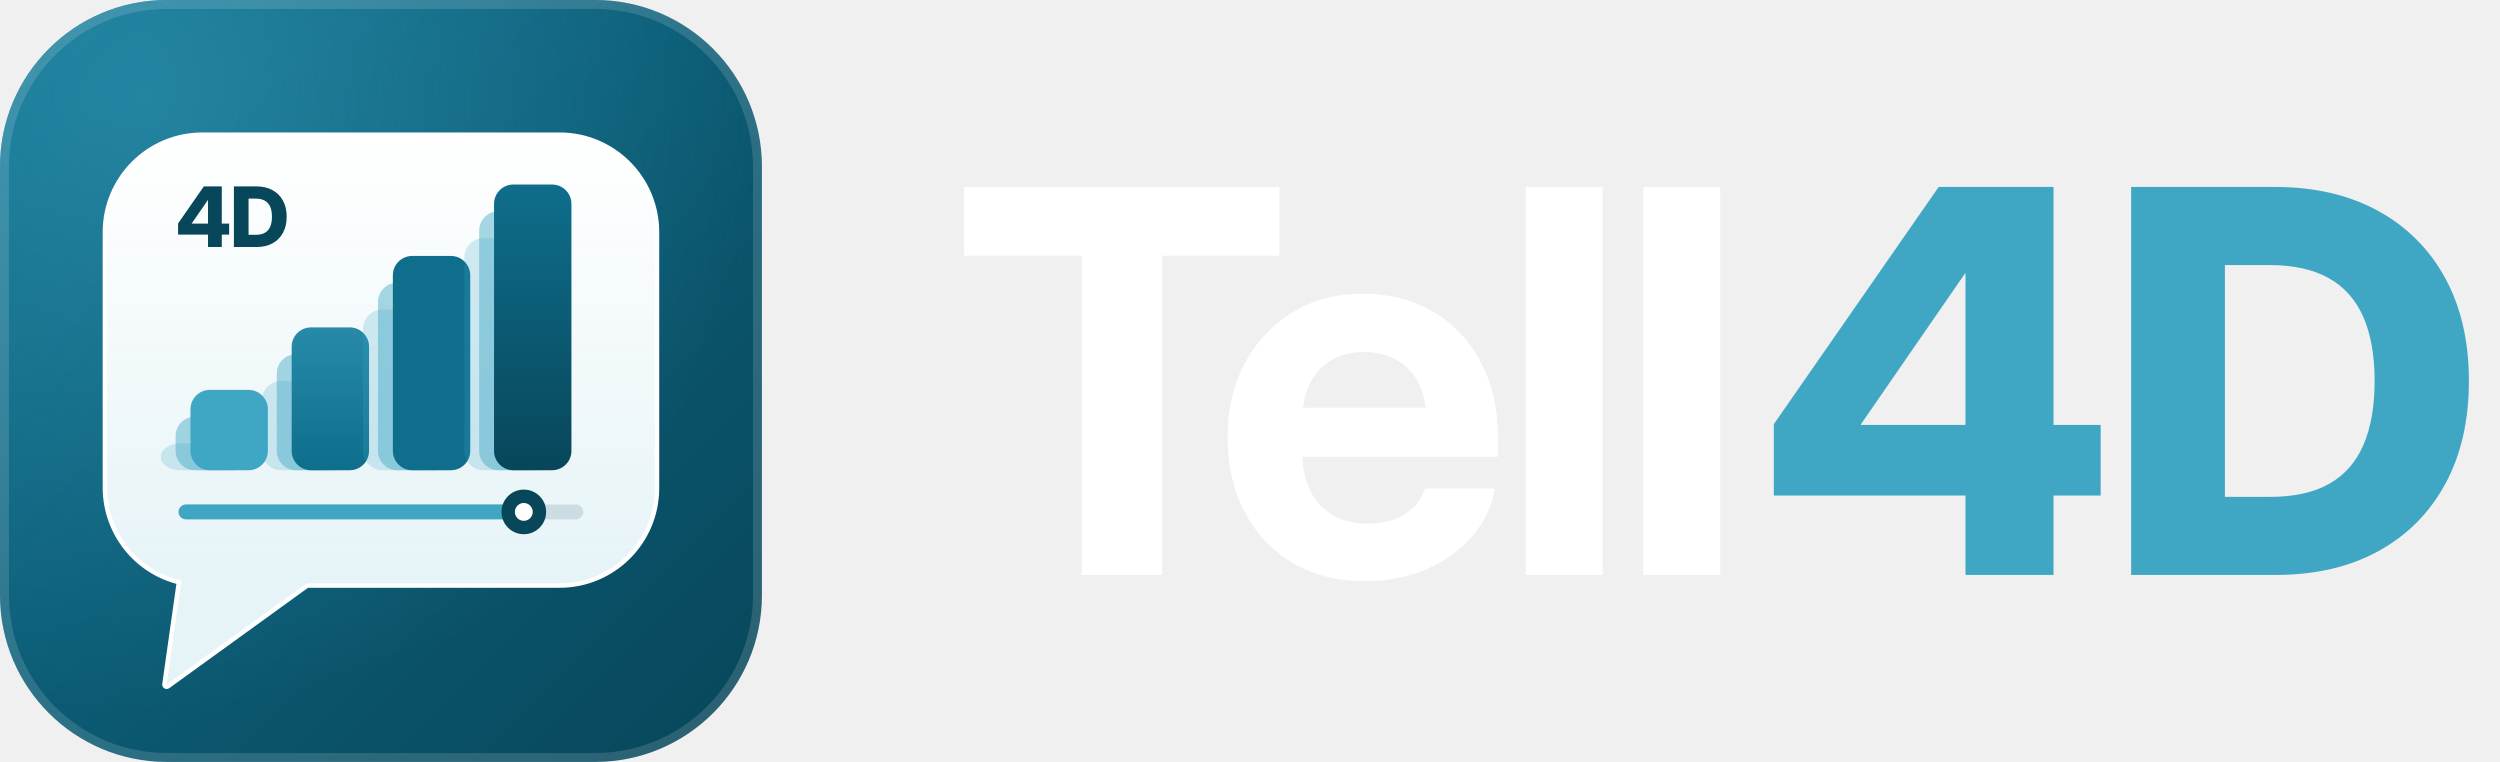
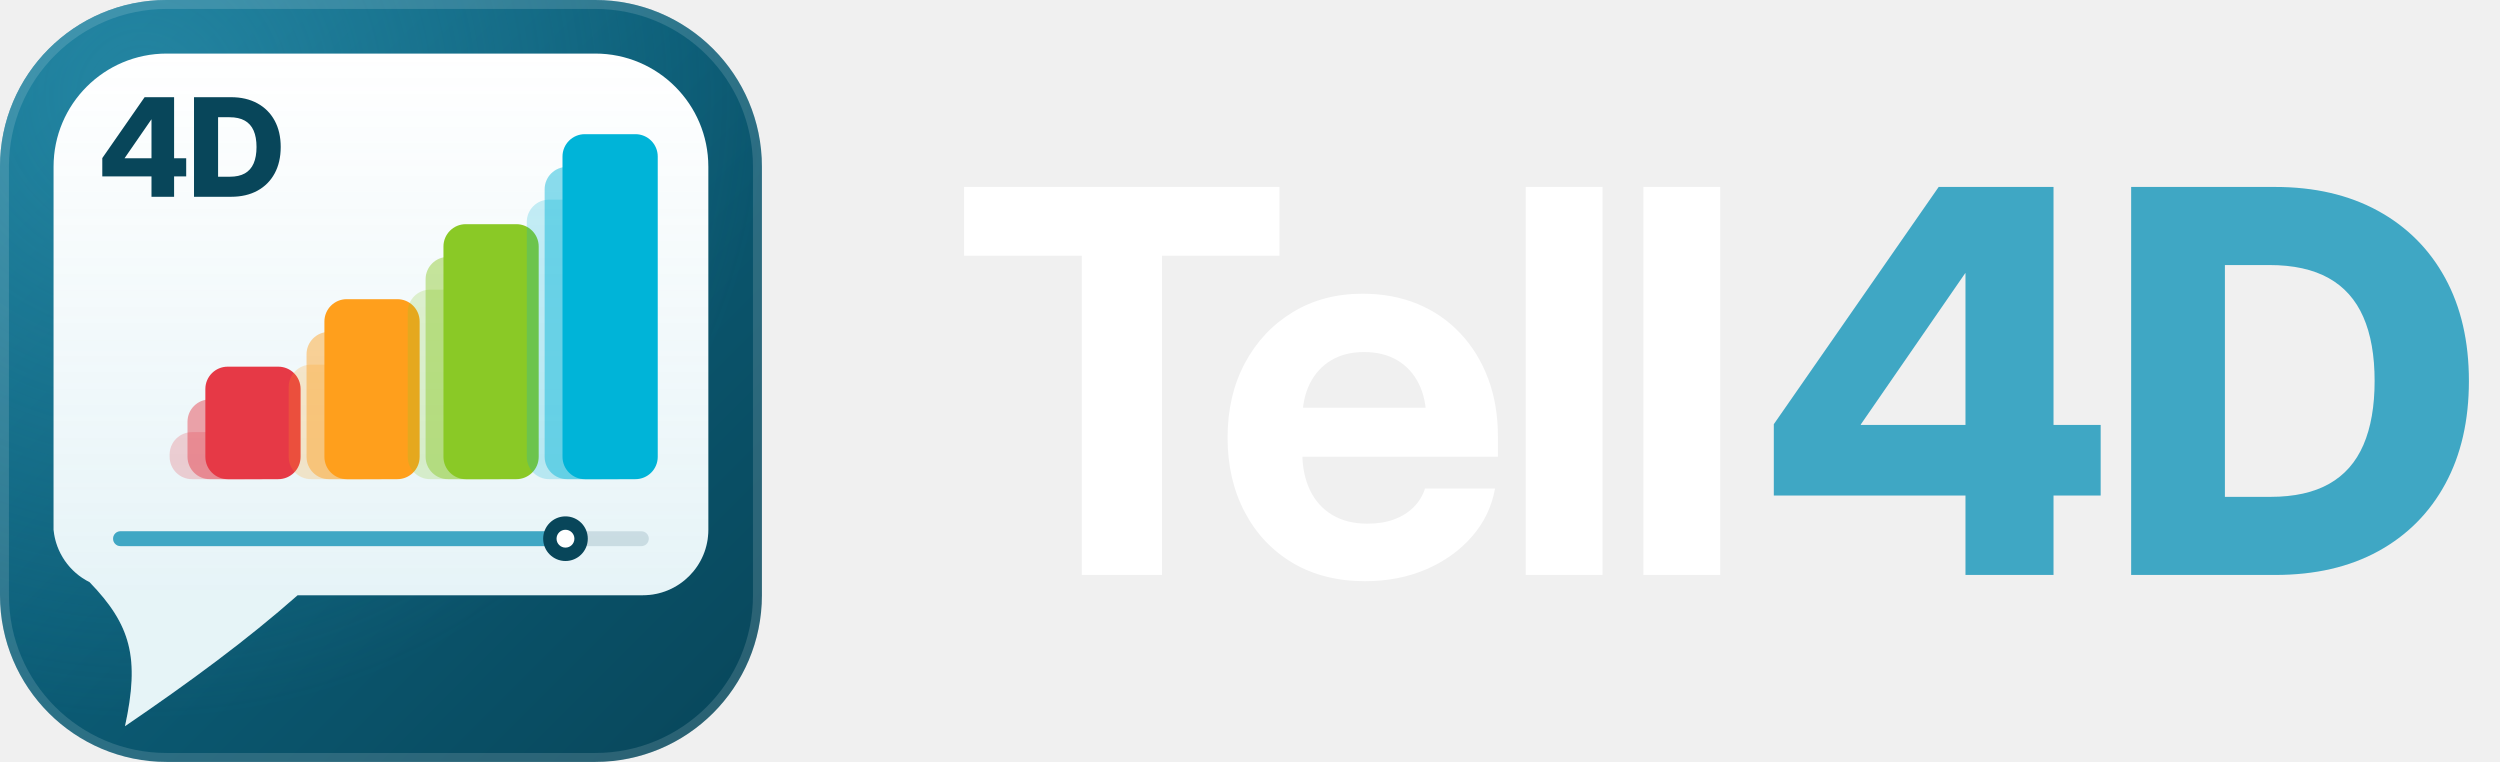
<svg xmlns="http://www.w3.org/2000/svg" viewBox="0 0 525 160" width="525" height="160">
  <defs>
    <linearGradient id="l-bg" x1="0" y1="0" x2="512" y2="512" gradientUnits="userSpaceOnUse">
      <stop offset="0" stop-color="#0E6E8C" />
      <stop offset="1" stop-color="#08465A" />
    </linearGradient>
    <radialGradient id="l-glow" cx="96" cy="64" r="420" gradientUnits="userSpaceOnUse">
      <stop offset="0" stop-color="#3FA7C4" stop-opacity="0.45" />
      <stop offset="1" stop-color="#3FA7C4" stop-opacity="0" />
    </radialGradient>
-     <linearGradient id="l-tint" x1="0" y1="92" x2="0" y2="392" gradientUnits="userSpaceOnUse">
+     <linearGradient id="l-tint" x1="0" y1="36" x2="0" y2="400" gradientUnits="userSpaceOnUse">
      <stop offset="0" stop-color="#3FA7C4" stop-opacity="0" />
      <stop offset="1" stop-color="#3FA7C4" stop-opacity="0.13" />
-     </linearGradient>
-     <linearGradient id="l-lm" x1="0" y1="124" x2="0" y2="316" gradientUnits="userSpaceOnUse">
-       <stop offset="0" stop-color="#3FA7C4" />
-       <stop offset="1" stop-color="#0E6E8C" />
-     </linearGradient>
-     <linearGradient id="l-pb" x1="0" y1="124" x2="0" y2="316" gradientUnits="userSpaceOnUse">
-       <stop offset="0" stop-color="#0E6E8C" />
-       <stop offset="1" stop-color="#08465A" />
    </linearGradient>
  </defs>
  <g transform="scale(0.3125)">
    <rect width="512" height="512" rx="112" fill="url(#l-bg)" />
    <rect width="512" height="512" rx="112" fill="url(#l-glow)" />
    <rect x="3" y="3" width="506" height="506" rx="109" fill="none" stroke="#FFFFFF" stroke-opacity="0.14" stroke-width="6" />
-     <path d="M136 92 H376 A64 64 0 0 1 440 156 V328 A64 64 0 0 1 376 392 H206 L112 460 L121.9 390.1 A64 64 0 0 1 72 328 V156 A64 64 0 0 1 136 92 Z" fill="#FFFFFF" stroke="#FFFFFF" stroke-width="6" stroke-linejoin="round" />
-     <path d="M136 92 H376 A64 64 0 0 1 440 156 V328 A64 64 0 0 1 376 392 H206 L112 460 L121.9 390.1 A64 64 0 0 1 72 328 V156 A64 64 0 0 1 136 92 Z" fill="url(#l-tint)" />
-     <rect x="108" y="298" width="52" height="18" rx="13" fill="#3FA7C4" fill-opacity="0.22" />
-     <rect x="118" y="280" width="52" height="36" rx="13" fill="#3FA7C4" fill-opacity="0.45" />
-     <rect x="128" y="262" width="52" height="54" rx="13" fill="#3FA7C4" />
-     <rect x="176" y="256" width="52" height="60" rx="13" fill="#3FA7C4" fill-opacity="0.22" />
-     <rect x="186" y="238" width="52" height="78" rx="13" fill="#3FA7C4" fill-opacity="0.45" />
-     <rect x="196" y="220" width="52" height="96" rx="13" fill="url(#l-lm)" />
-     <rect x="244" y="208" width="52" height="108" rx="13" fill="#3FA7C4" fill-opacity="0.22" />
-     <rect x="254" y="190" width="52" height="126" rx="13" fill="#3FA7C4" fill-opacity="0.45" />
-     <rect x="264" y="172" width="52" height="144" rx="13" fill="#0E6E8C" />
-     <rect x="312" y="160" width="52" height="156" rx="13" fill="#3FA7C4" fill-opacity="0.22" />
-     <rect x="322" y="142" width="52" height="174" rx="13" fill="#3FA7C4" fill-opacity="0.45" />
-     <rect x="332" y="124" width="52" height="192" rx="13" fill="url(#l-pb)" />
-     <rect x="120" y="339" width="272" height="10" rx="5" fill="#08465A" fill-opacity="0.14" />
-     <rect x="120" y="339" width="232" height="10" rx="5" fill="#3FA7C4" />
-     <circle cx="352" cy="344" r="15" fill="#08465A" />
-     <circle cx="352" cy="344" r="6" fill="#FFFFFF" />
-     <path d="M119.67 157.66V150.17L136.98 125.26H143.16V134.31H139.77L128.8 150.2V150.25H153.98V157.66ZM139.79 166V155.36V152.05V125.26H149.04V166ZM172.31 166H161.48V157.8H171.81Q175.56 157.8 177.98 156.43Q180.4 155.06 181.58 152.34Q182.75 149.62 182.75 145.63Q182.75 141.61 181.56 138.9Q180.37 136.2 177.92 134.83Q175.48 133.46 171.7 133.46H161.31V125.26H172.31Q178.51 125.26 183.09 127.76Q187.67 130.26 190.16 134.83Q192.65 139.39 192.65 145.63Q192.65 151.86 190.17 156.43Q187.7 161 183.15 163.5Q178.59 166 172.31 166ZM167.03 125.26V166H157.18V125.26Z" fill="#08465A" />
+     <path d="M112 36 H400 A76 76 0 0 1 476 112 V356 A44 44 0 0 1 432 400 H200 C166 430 128 458 84 488 C94 442 88 420 60.2 391.2 A44 44 0 0 1 36 356 V112 A76 76 0 0 1 112 36 Z" fill="#FFFFFF" />
+     <path d="M112 36 H400 A76 76 0 0 1 476 112 V356 A44 44 0 0 1 432 400 H200 C166 430 128 458 84 488 C94 442 88 420 60.2 391.2 A44 44 0 0 1 36 356 V112 A76 76 0 0 1 112 36 Z" fill="url(#l-tint)" />
+     <rect x="114" y="290.4" width="64" height="31.6" rx="15" fill="#E63946" fill-opacity="0.22" />
+     <rect x="126" y="268.4" width="64" height="53.6" rx="15" fill="#E63946" fill-opacity="0.45" />
+     <rect x="138" y="246.4" width="64" height="75.6" rx="15" fill="#E63946" />
+     <rect x="194" y="245.04" width="64" height="76.96" rx="15" fill="#FF9F1C" fill-opacity="0.22" />
+     <rect x="206" y="223.04" width="64" height="98.96" rx="15" fill="#FF9F1C" fill-opacity="0.45" />
+     <rect x="218" y="201.04" width="64" height="120.96" rx="15" fill="#FF9F1C" />
+     <rect x="274" y="194.64" width="64" height="127.36" rx="15" fill="#8AC926" fill-opacity="0.22" />
+     <rect x="286" y="172.64" width="64" height="149.36" rx="15" fill="#8AC926" fill-opacity="0.45" />
+     <rect x="298" y="150.64" width="64" height="171.36" rx="15" fill="#8AC926" />
+     <rect x="354" y="134.16" width="64" height="187.84" rx="15" fill="#00B4D8" fill-opacity="0.22" />
+     <rect x="366" y="112.16" width="64" height="209.84" rx="15" fill="#00B4D8" fill-opacity="0.45" />
+     <rect x="378" y="90.16" width="64" height="231.84" rx="15" fill="#00B4D8" />
+     <rect x="76" y="357" width="360" height="10" rx="5" fill="#08465A" fill-opacity="0.14" />
+     <rect x="76" y="357" width="304" height="10" rx="5" fill="#3FA7C4" />
+     <circle cx="380" cy="362" r="15" fill="#08465A" />
+     <circle cx="380" cy="362" r="6" fill="#FFFFFF" />
+     <path d="M68.74 118.54V106.23L97.18 65.31H107.33V80.18H101.76L83.74 106.28V106.37H125.12V118.54ZM101.8 132.24V114.77V109.33V65.31H116.99V132.24ZM155.22 132.24H137.43V118.76H154.41Q160.56 118.76 164.54 116.52Q168.51 114.27 170.45 109.8Q172.38 105.33 172.38 98.77Q172.38 92.17 170.42 87.72Q168.47 83.28 164.45 81.03Q160.43 78.78 154.23 78.78H137.16V65.31H155.22Q165.41 65.31 172.94 69.42Q180.46 73.53 184.55 81.03Q188.64 88.53 188.64 98.77Q188.64 109.02 184.57 116.52Q180.51 124.02 173.03 128.13Q165.55 132.24 155.22 132.24ZM146.55 65.31V132.24H130.37V65.31Z" fill="#08465A" />
  </g>
  <path d="M202.46 53.7V39.26H268.69V53.7H244.02V120.74H227.18V53.7ZM286.67 122.05Q277.92 122.05 271.44 118.2Q264.96 114.34 261.38 107.51Q257.79 100.67 257.79 91.92Q257.79 83.06 261.43 76.25Q265.07 69.45 271.47 65.56Q277.86 61.68 286.12 61.68Q292.52 61.68 297.72 63.84Q302.91 66 306.68 70.02Q310.46 74.04 312.51 79.51Q314.56 84.98 314.56 91.59V95.91H263.54V85.63H306.79L299.52 88.09Q299.52 83.72 297.93 80.55Q296.35 77.38 293.42 75.65Q290.5 73.93 286.45 73.93Q282.46 73.93 279.56 75.65Q276.66 77.38 275.07 80.55Q273.49 83.72 273.49 88.09V95.09Q273.49 99.58 275.1 102.94Q276.72 106.3 279.78 108.14Q282.84 109.97 287.16 109.97Q290.33 109.97 292.77 109.07Q295.2 108.16 296.87 106.5Q298.54 104.83 299.25 102.59H313.96Q312.92 108.33 309.09 112.7Q305.26 117.08 299.47 119.57Q293.67 122.05 286.67 122.05ZM336.53 39.26V120.74H320.4V39.26ZM361.24 39.26V120.74H345.11V39.26Z" fill="#FFFFFF" />
  <path d="M372.5 104.06V89.08L407.12 39.26H419.48V57.36H412.7L390.77 89.13V89.24H441.14V104.06ZM412.75 120.74V99.47V92.85V39.26H431.24V120.74ZM477.78 120.74H456.12V104.34H476.8Q484.29 104.34 489.13 101.6Q493.97 98.87 496.32 93.43Q498.67 87.98 498.67 80Q498.67 71.96 496.29 66.55Q493.91 61.13 489.02 58.4Q484.12 55.66 476.58 55.66H455.8V39.26H477.78Q490.19 39.26 499.35 44.26Q508.51 49.27 513.49 58.4Q518.47 67.53 518.47 80Q518.47 92.47 513.52 101.6Q508.57 110.73 499.46 115.74Q490.36 120.74 477.78 120.74ZM467.23 39.26V120.74H447.54V39.26Z" fill="#3FA7C4" />
</svg>
